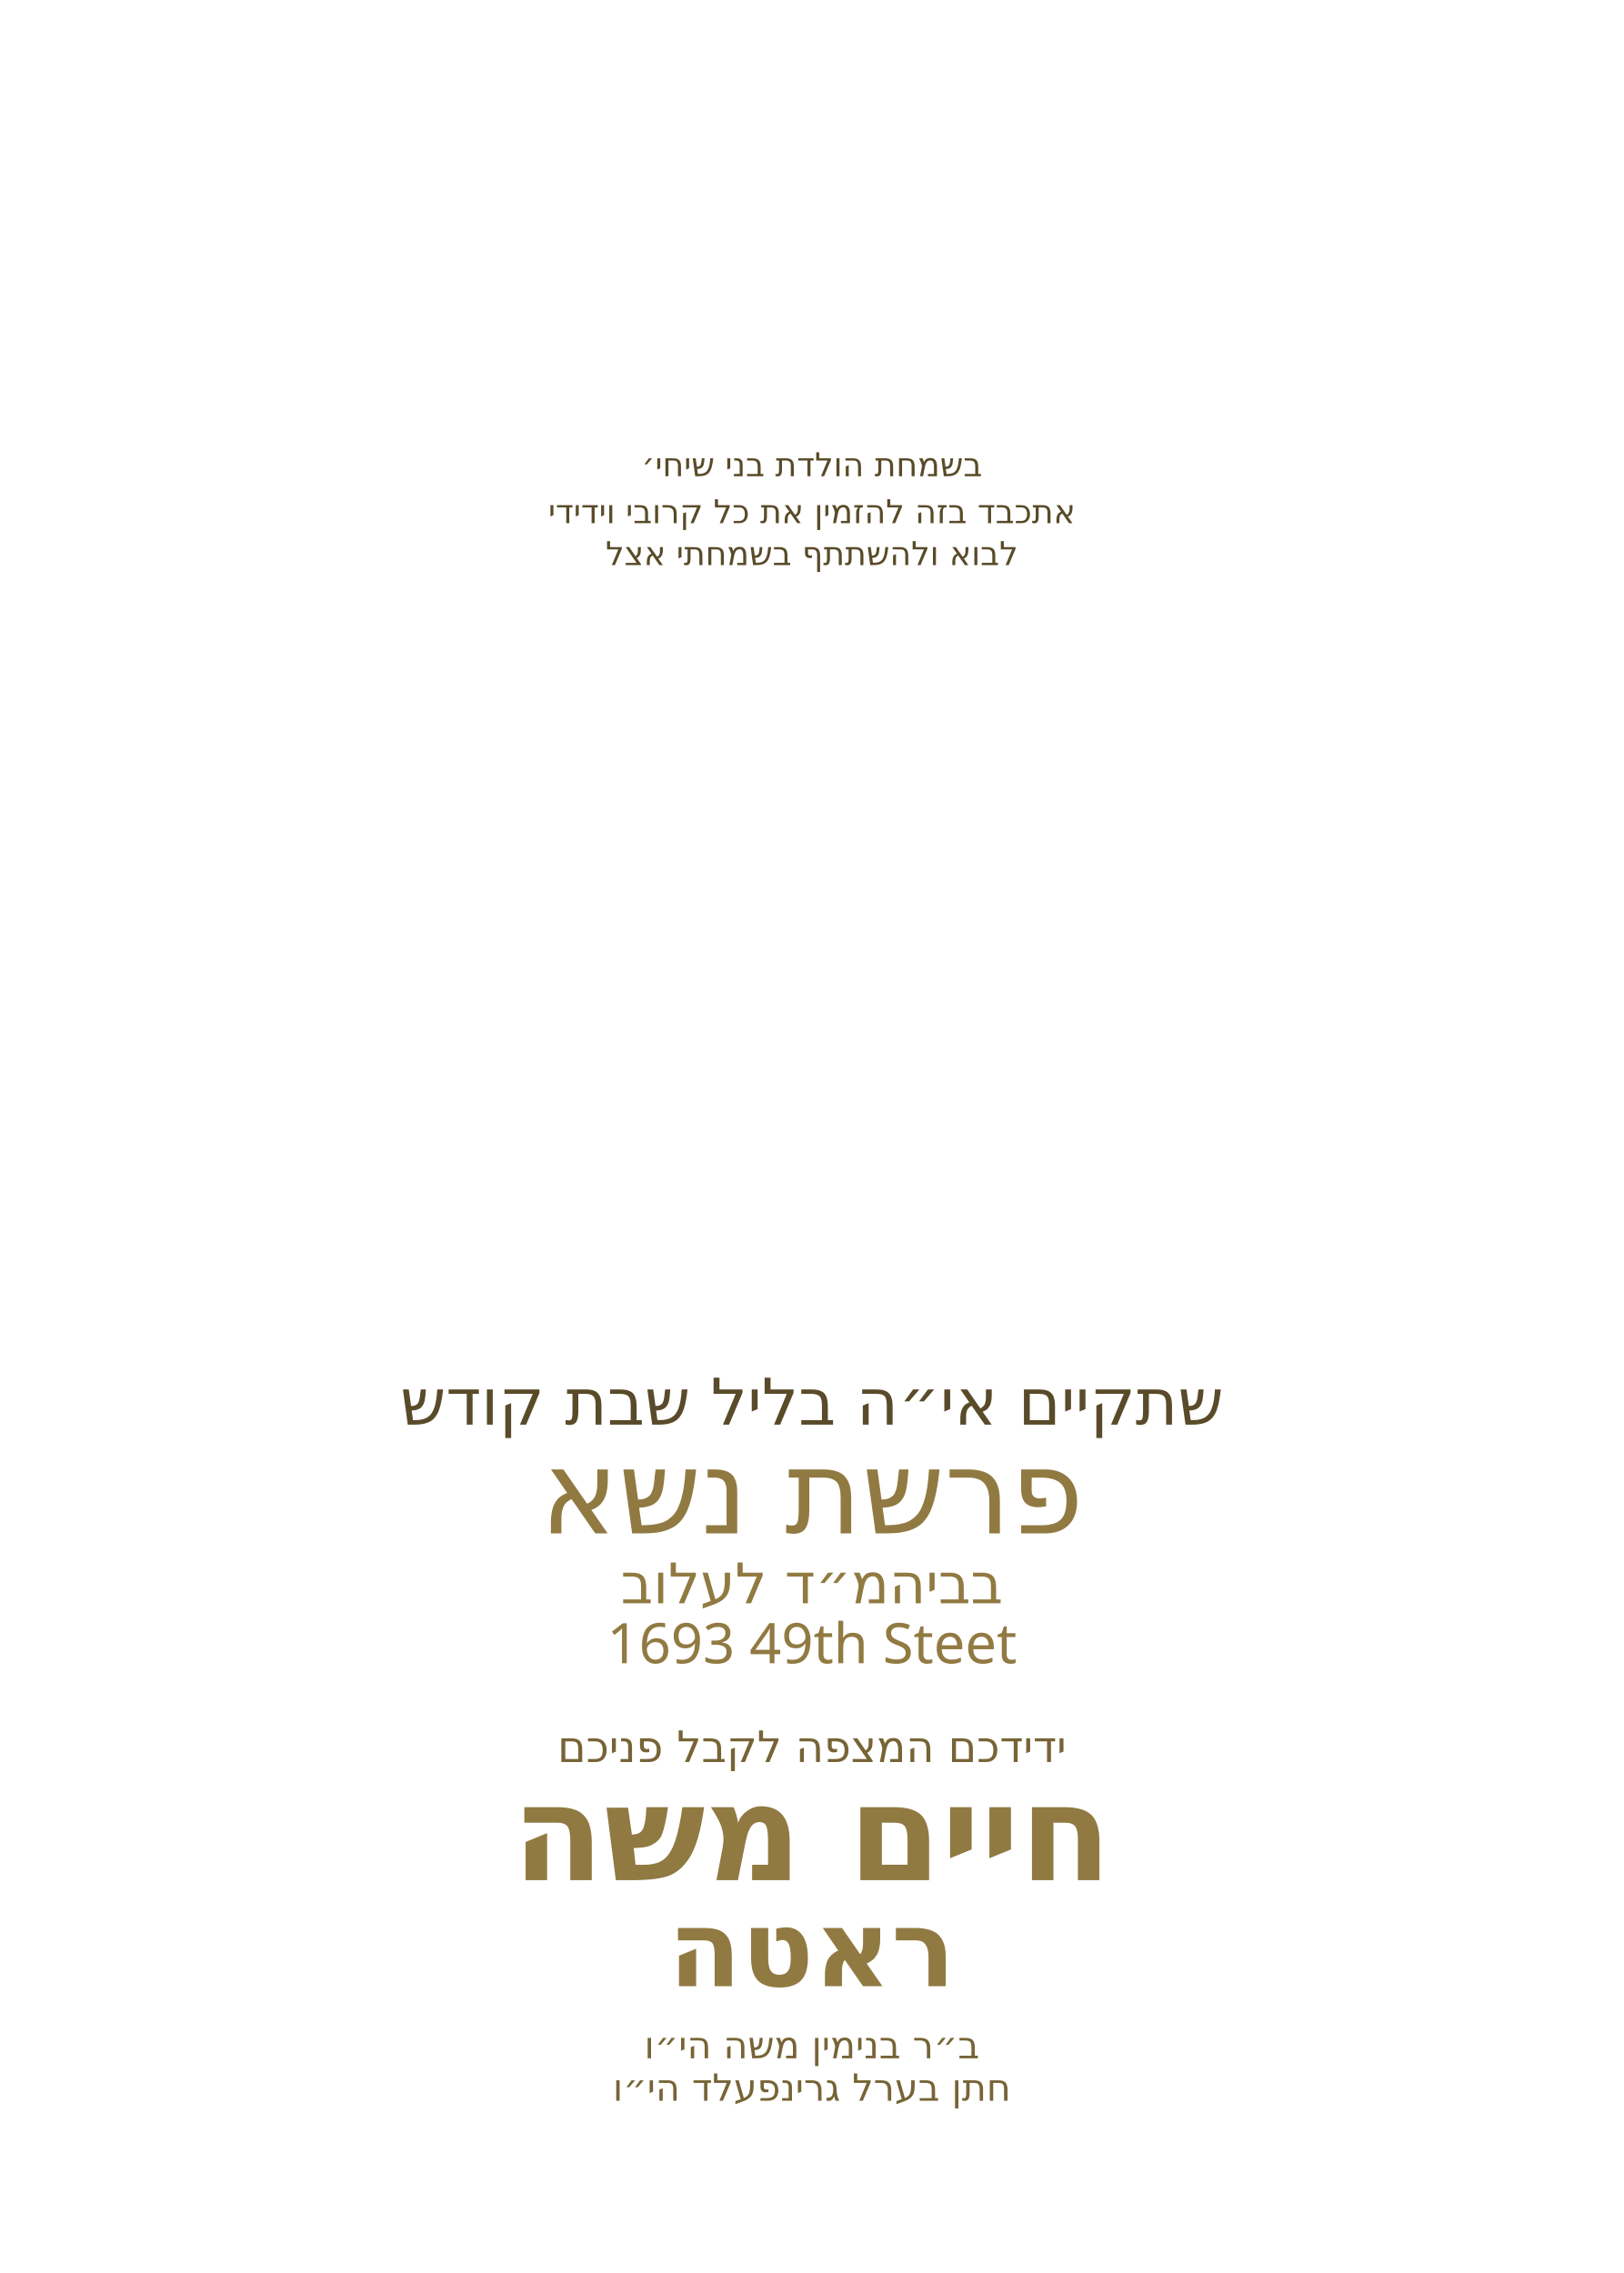
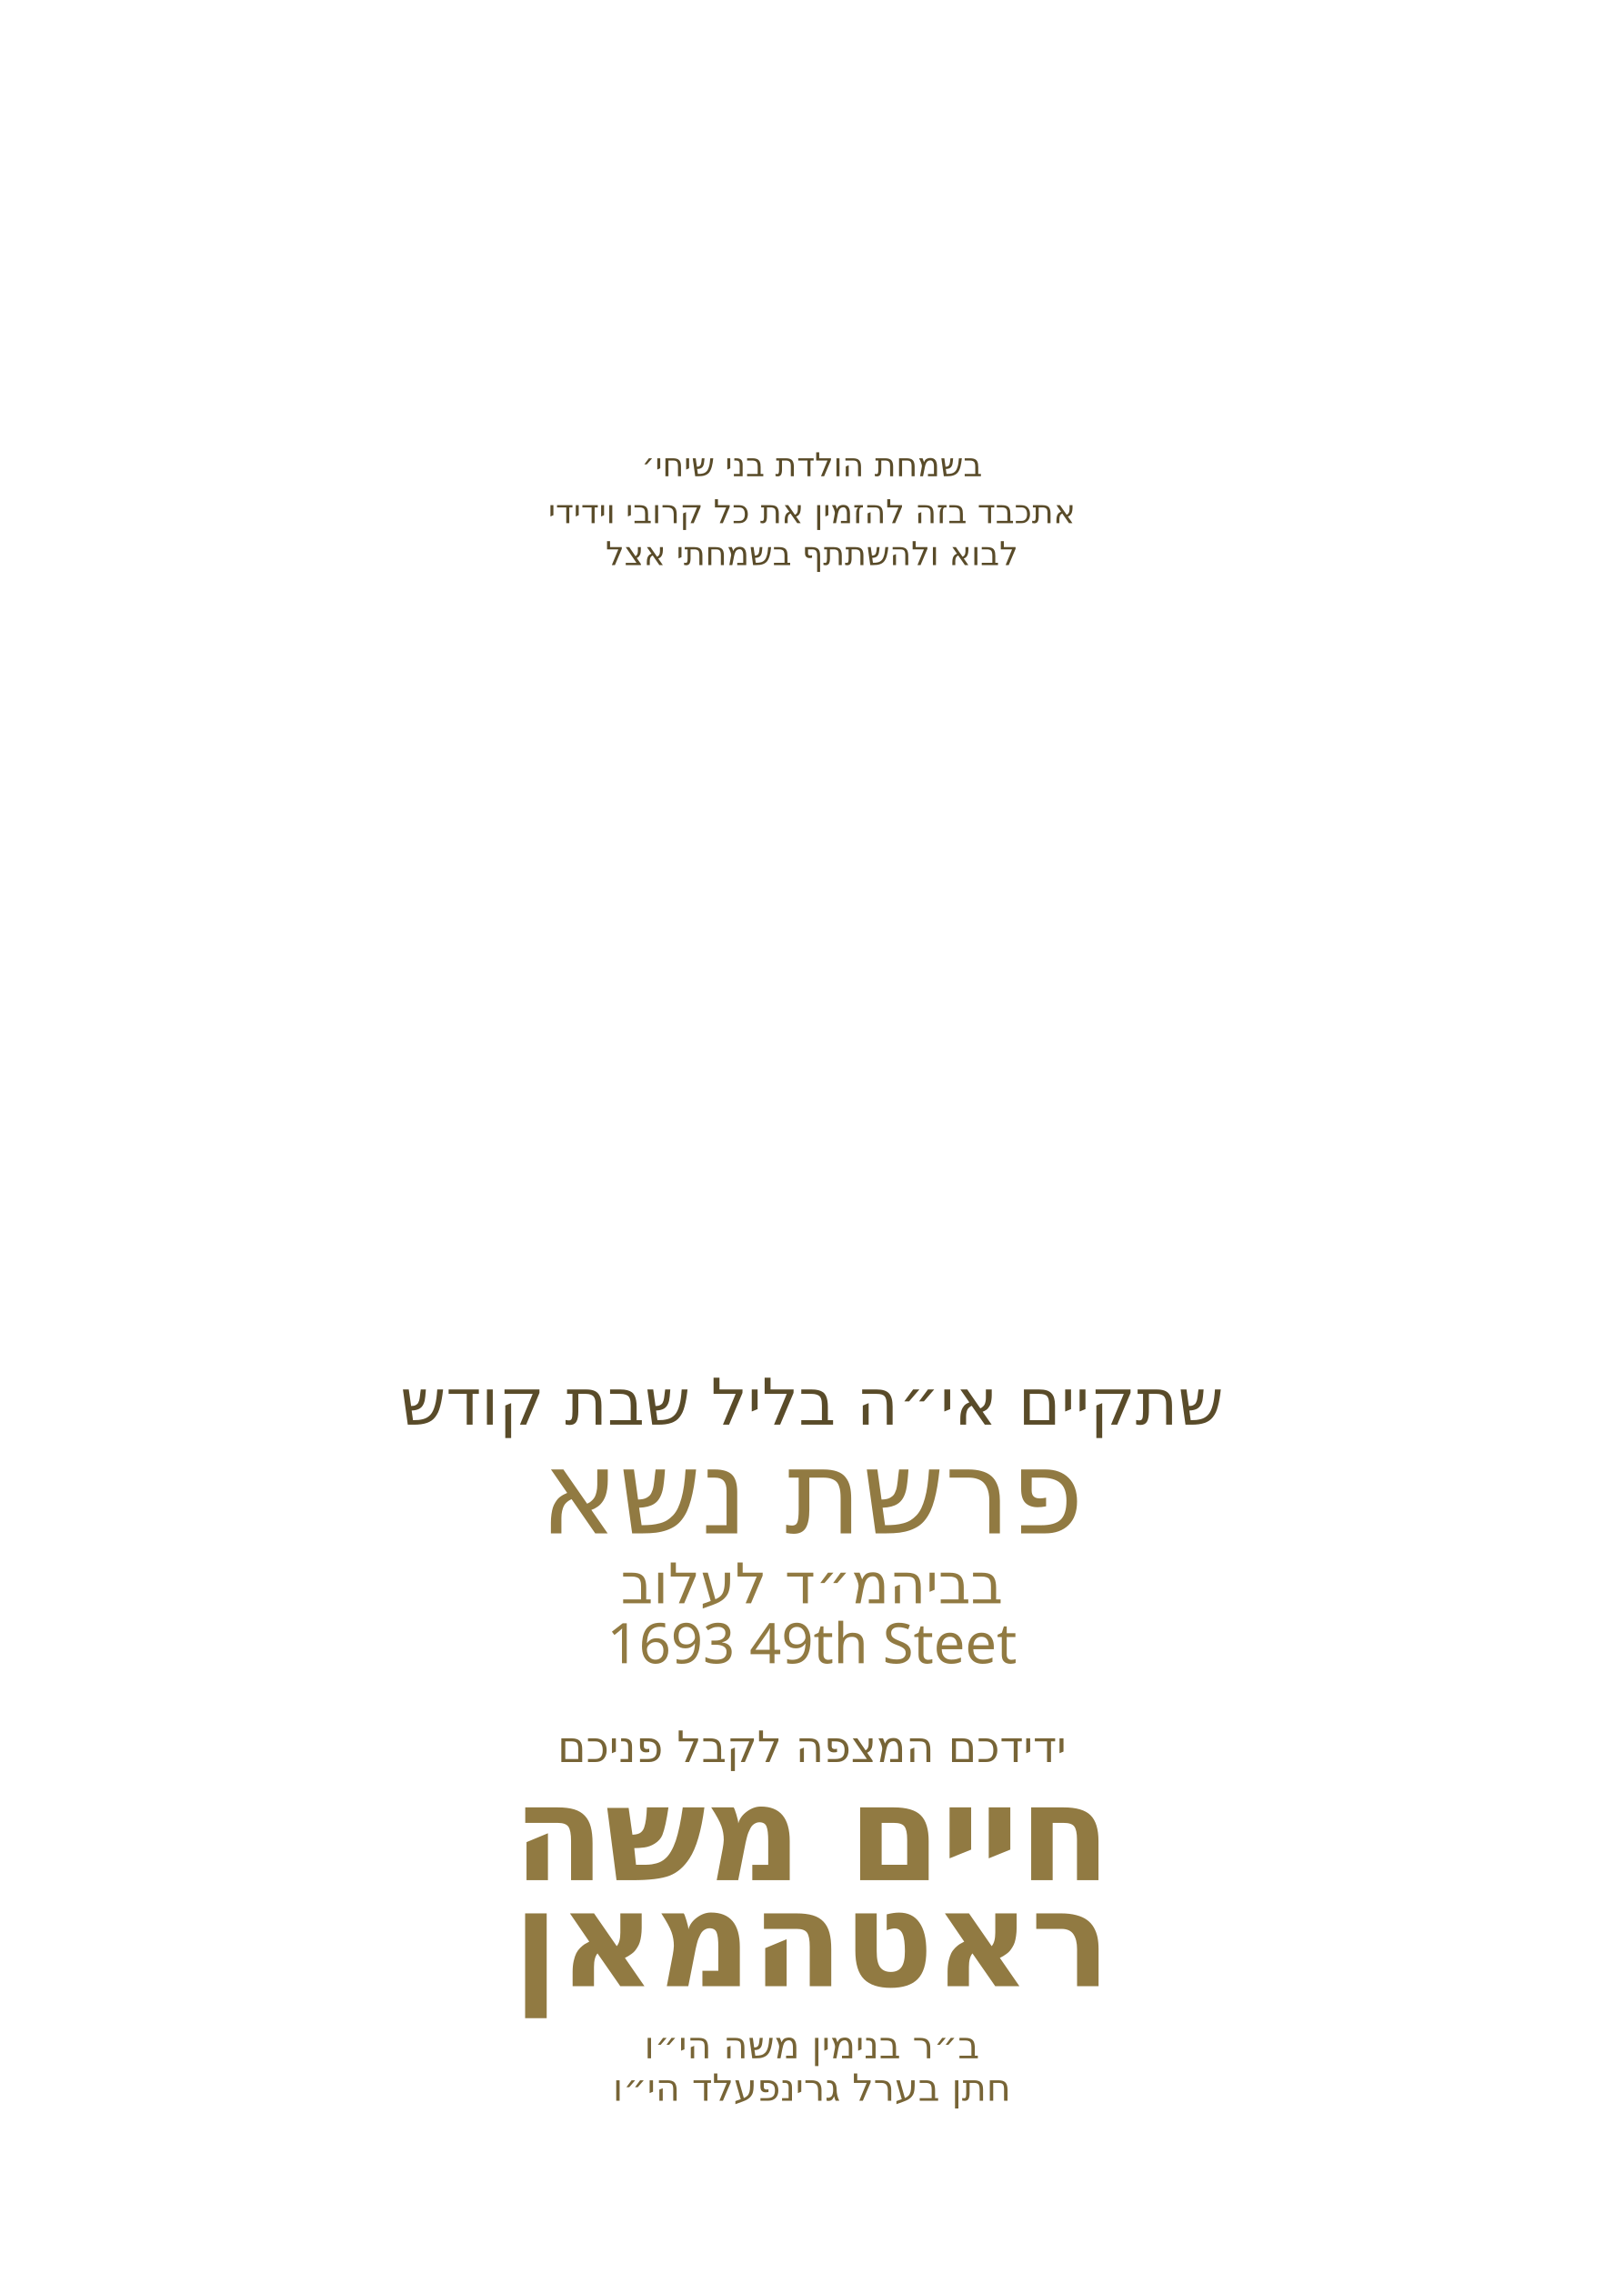
<svg xmlns="http://www.w3.org/2000/svg" id="Layer_1" data-name="Layer 1" viewBox="0 0 360 504">
  <g id="father_name_2*">
    <text id="_חתן_בערל_גרינפעלד_הי_וו_" data-name="* חתן בערל גרינפעלד הי״וו " transform="translate(180 465.8)" fill="#776436" font-family="Heebo" font-weight="500" font-size="8.3" text-anchor="middle">
      <tspan x="0" y="0">חתן בערל גרינפעלד הי״ו</tspan>
    </text>
  </g>
  <g id="father_name_1*">
    <text id="_ב_ר_בנימין_משה_הי_וו_" data-name="* ב״ר בנימין משה הי״וו " transform="translate(180 456.4)" fill="#776436" font-family="Heebo" font-weight="500" font-size="8.3" text-anchor="middle">
      <tspan x="0" y="0">ב״ר בנימין משה הי״ו</tspan>
    </text>
  </g>
  <g id="host_last_name*">
-     <text id="_ראטה" data-name="ראטה" transform="translate(180 440.4)" fill="#917a42" font-family="Frank Ruhl Libre" font-weight="900" font-size="23.6" text-anchor="middle">
-       <tspan x="0" y="0">ראטה</tspan>
+     <text id="_ראטה" data-name="ראטה" transform="translate(180 440.4)" fill="#917a42" font-family="Frank Ruhl Libre" font-weight="900" font-size="29.5" text-anchor="middle">
+       <tspan x="0" y="0">ראטהמאן</tspan>
    </text>
  </g>
  <g id="host_name*">
-     <text id="_מרדכי_זאב_ראטה" data-name="* מרדכי זאב ראטה" transform="translate(180 416.9)" fill="#917a42" font-family="Frank Ruhl Libre" font-weight="900" font-size="29.6" text-anchor="middle">
+     <text id="_מרדכי_זאב_ראטה" data-name="* מרדכי זאב ראטה" transform="translate(180 416.9)" fill="#917a42" font-family="Frank Ruhl Libre" font-weight="900" font-size="29.5" text-anchor="middle">
      <tspan x="0" y="0">חיים משה</tspan>
    </text>
  </g>
  <g id="greeting">
    <text id="_ידידכם_המצפה_לקבל_פניכם" data-name="* ידידכם המצפה לקבל פניכם" transform="translate(180 390.7)" fill="#776436" font-family="Heebo" font-weight="400" font-size="9.6" text-anchor="middle">
      <tspan x="0" y="0">ידידכם המצפה לקבל פניכם</tspan>
    </text>
  </g>
  <g id="_1693_49th_Steet_" data-name="1693 49th Steet *">
    <g id="street*">
      <text transform="translate(180 368.8)" fill="#917a42" font-family="Secular One" font-weight="400" font-size="12.4" text-anchor="middle">
        <tspan x="0" y="0">1693 49th Steet</tspan>
      </text>
    </g>
  </g>
  <g id="_בביהמ_ד_לעלוב_" data-name="* בביהמ״ד לעלוב  ">
    <g id="location*">
      <text transform="translate(180 355.5)" fill="#917a42" font-family="Secular One" font-weight="400" font-size="12.4" text-anchor="middle">
        <tspan x="0" y="0">בביהמ״ד לעלוב</tspan>
      </text>
    </g>
  </g>
  <g id="_פרשת_נשא" data-name="* פרשת נשא">
    <g id="parsha*">
      <text transform="translate(180 340)" fill="#917a42" font-family="Secular One" font-weight="400" font-size="25.9" text-anchor="middle">
        <tspan x="0" y="0">פרשת נשא</tspan>
      </text>
    </g>
  </g>
  <g id="line_4">
    <text transform="translate(180 315.9)" fill="#594b29" font-family="Secular One" font-weight="400" font-size="14.3" text-anchor="middle">
      <tspan x="0" y="0">שתקיים אי״ה בליל שבת קודש</tspan>
    </text>
  </g>
  <g id="line_3">
    <text transform="translate(180 125.3)" fill="#594b29" font-family="Secular One" font-weight="400" font-size="7.3" text-anchor="middle">
      <tspan x="0" y="0">לבוא ולהשתתף בשמחתי אצל</tspan>
    </text>
  </g>
  <g id="line_2">
    <text transform="translate(180 116)" fill="#594b29" font-family="Secular One" font-weight="400" font-size="7.3" text-anchor="middle">
      <tspan x="0" y="0">אתכבד בזה להזמין את כל קרובי וידידי</tspan>
    </text>
  </g>
  <g id="line_1">
    <text transform="translate(180 105.6)" fill="#594b29" font-family="Secular One" font-weight="400" font-size="7.3" text-anchor="middle">
      <tspan x="0" y="0">בשמחת הולדת בני שיחי׳</tspan>
    </text>
  </g>
</svg>
